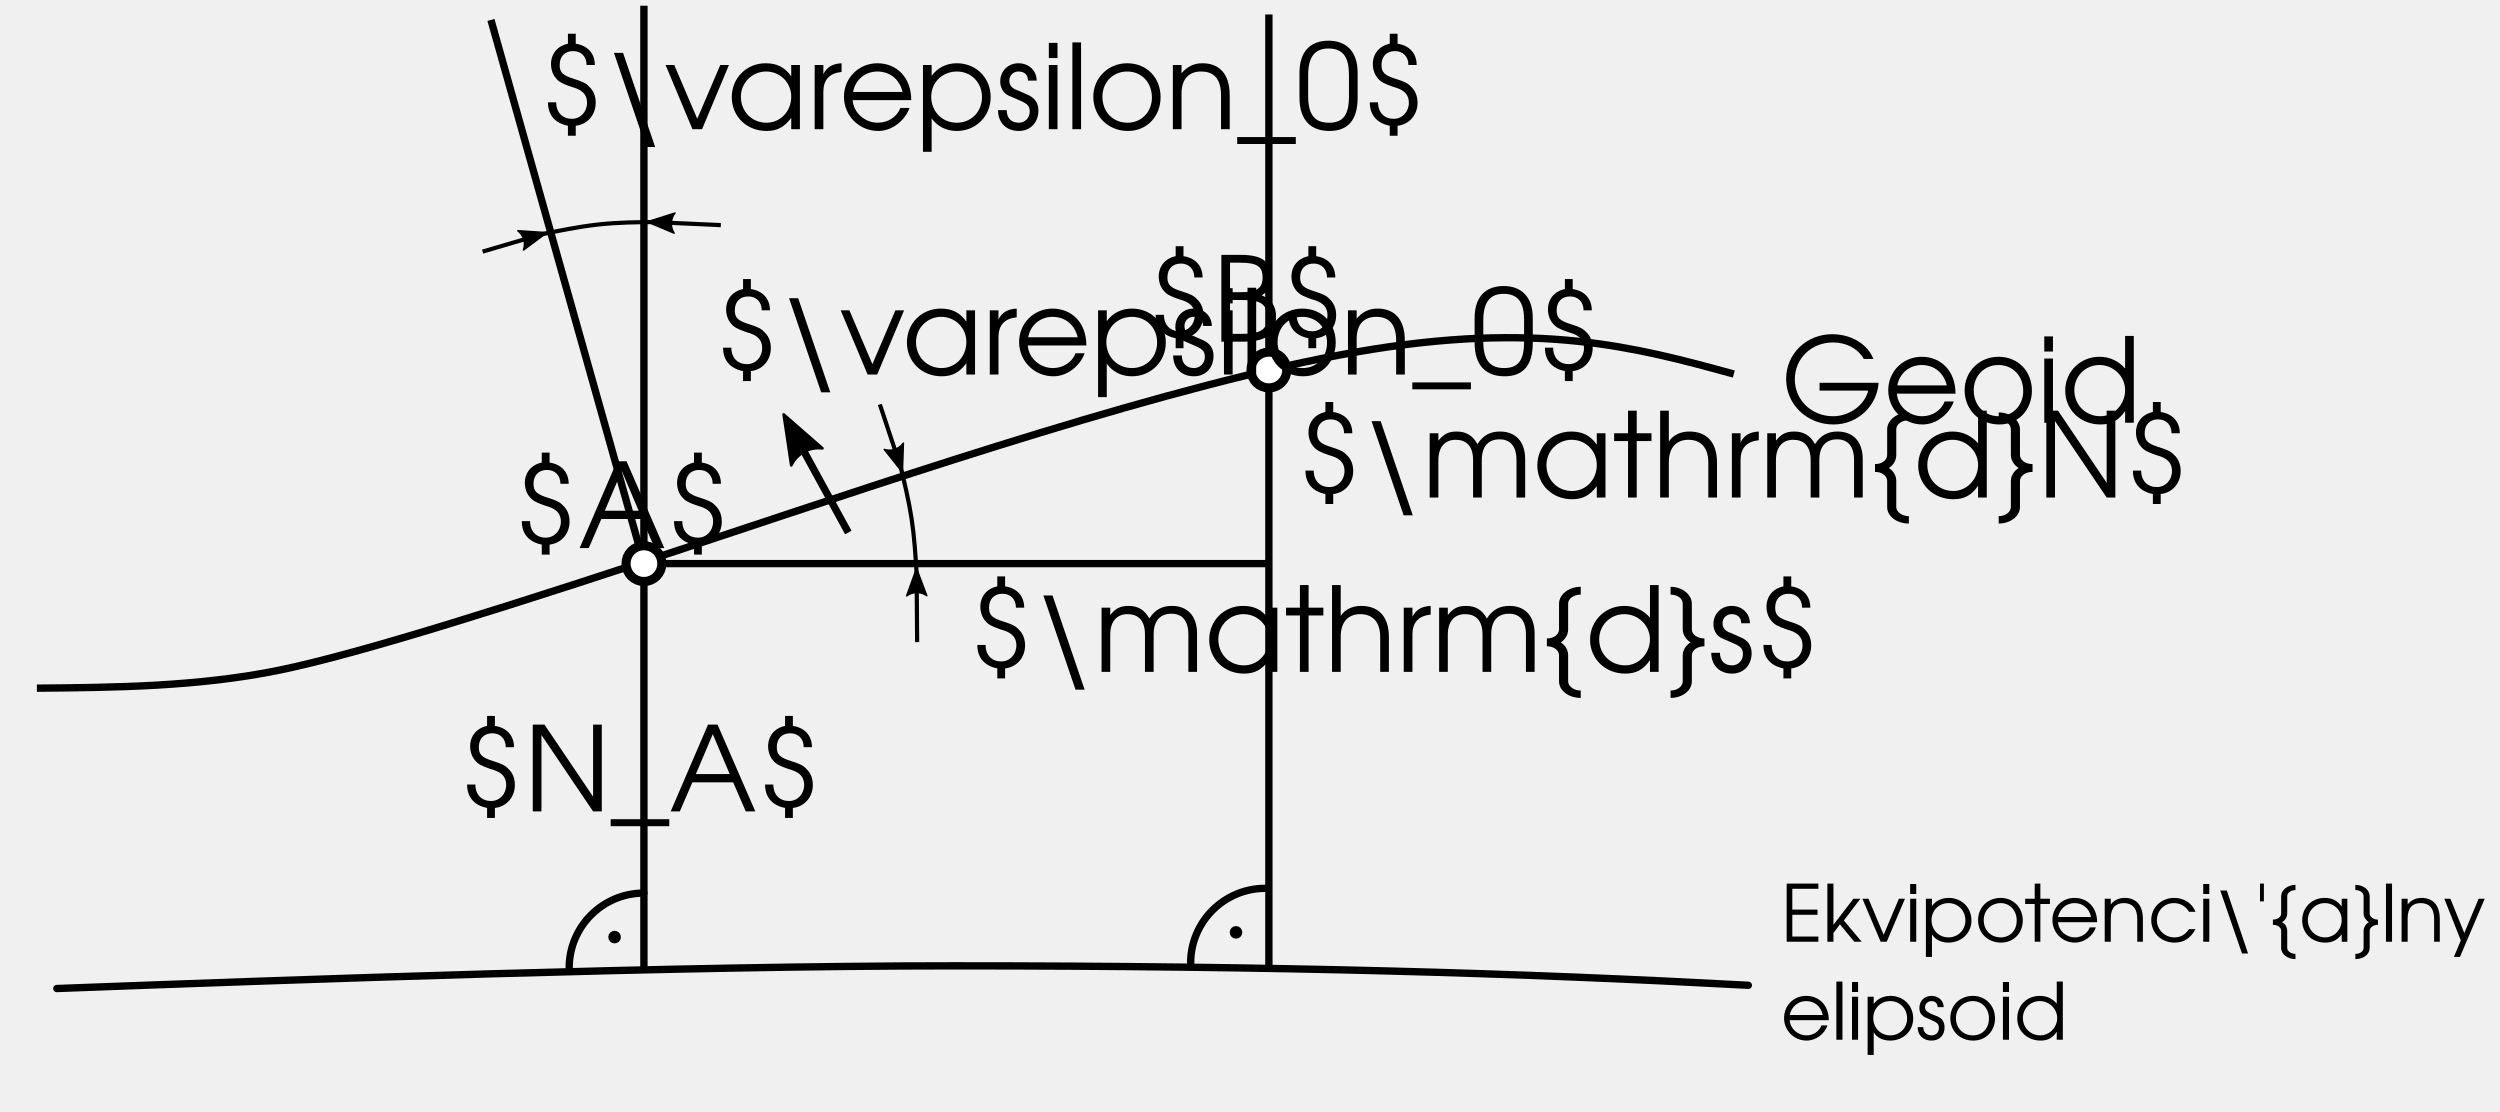
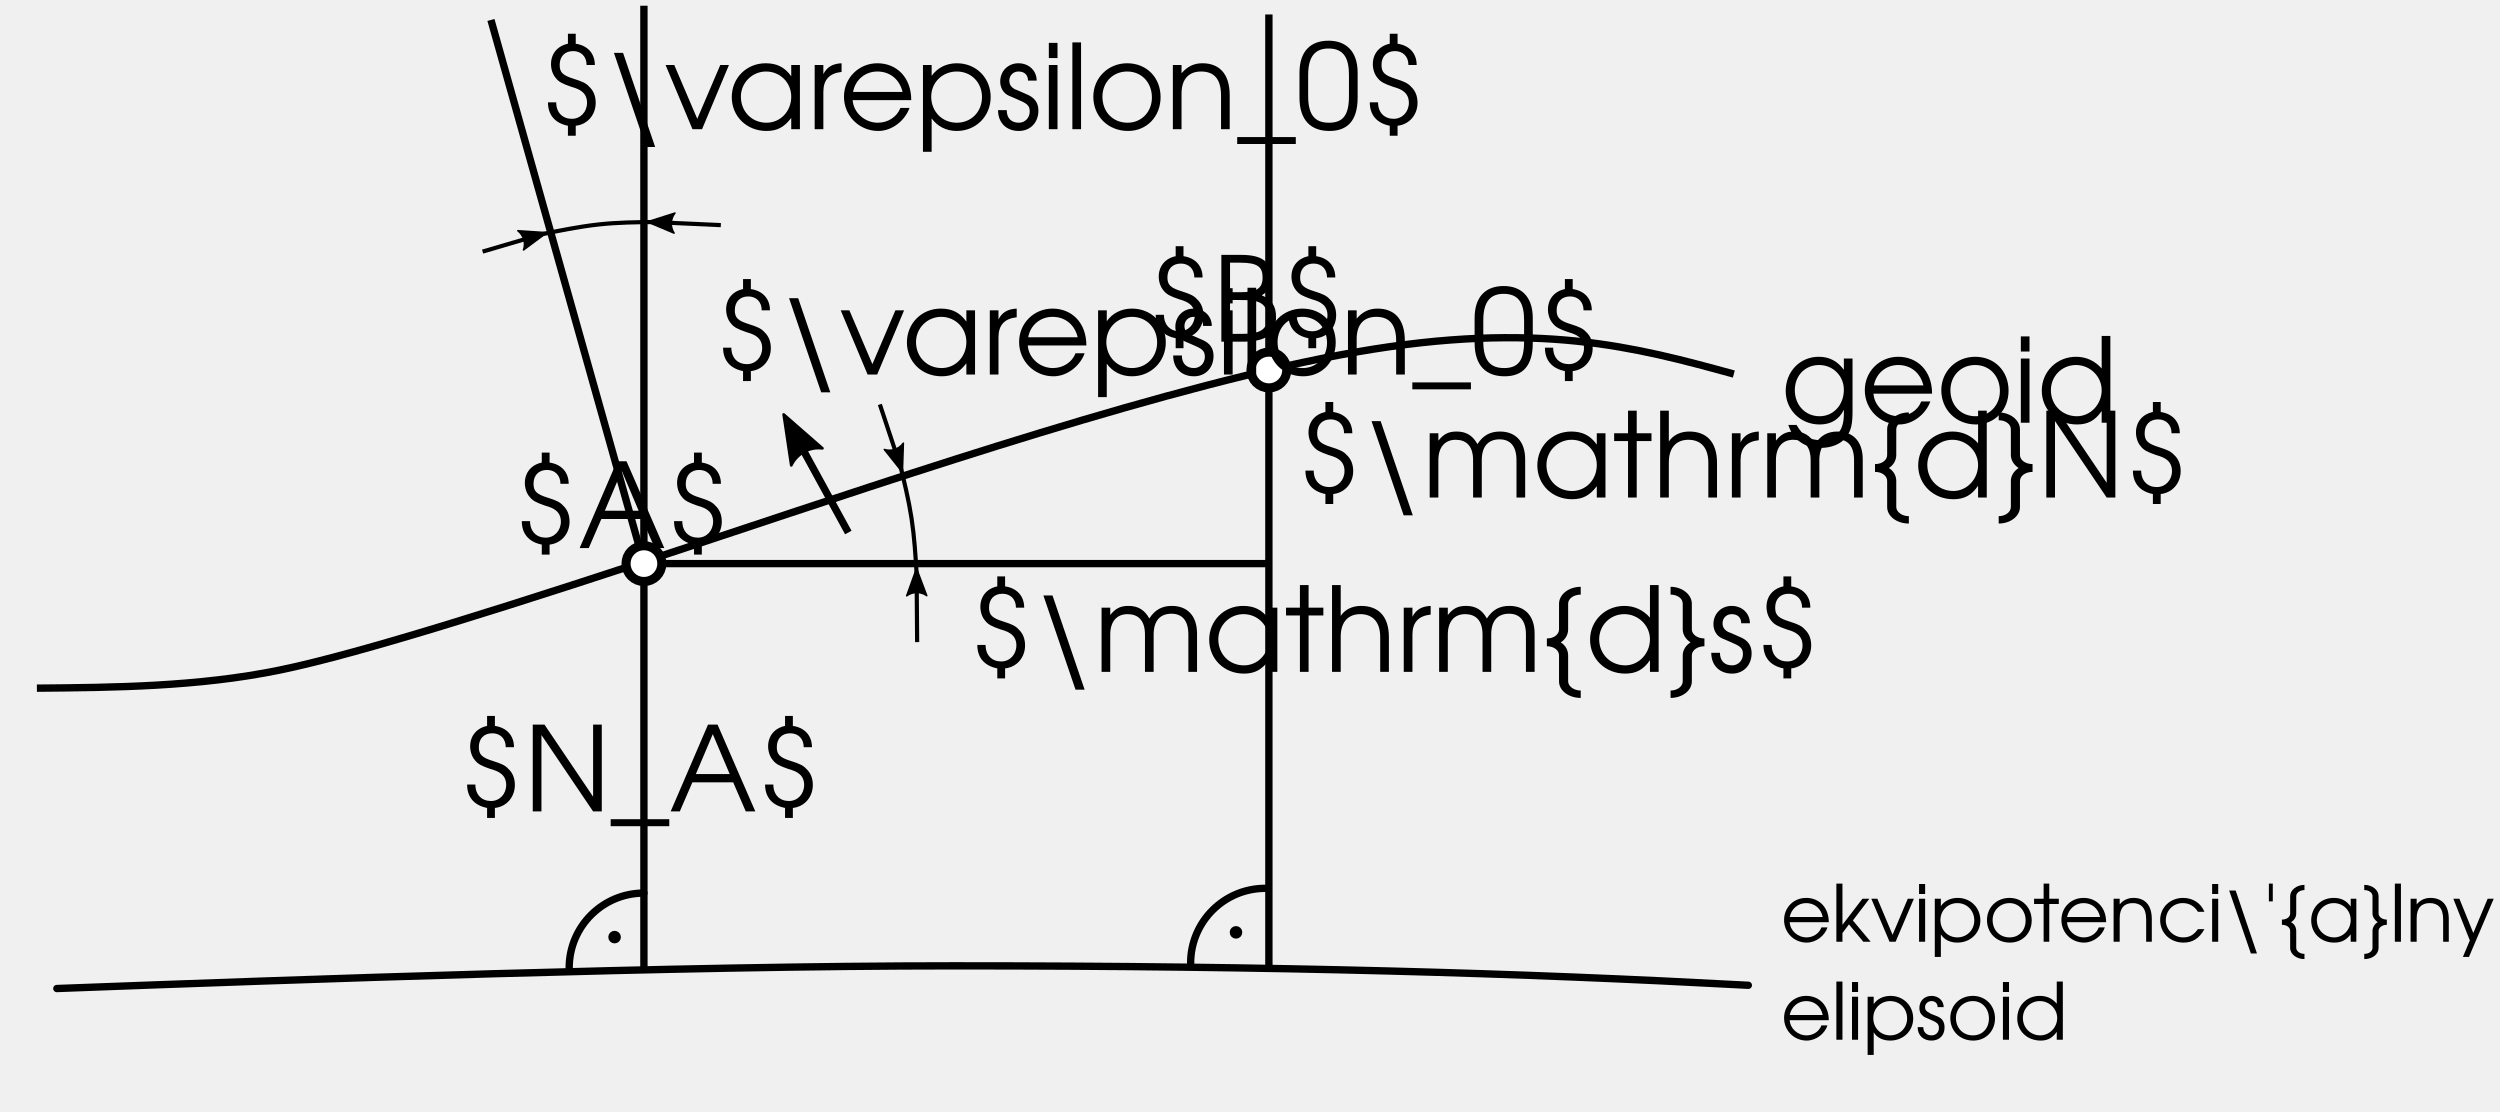
- <svg xmlns="http://www.w3.org/2000/svg" xmlns:ns1="http://www.openswatchbook.org/uri/2009/osb" width="90mm" height="40mm" viewBox="0 0 90 40" version="1.1" id="svg8">
+ <svg xmlns="http://www.w3.org/2000/svg" width="90mm" height="40mm" viewBox="0 0 90 40" version="1.1" id="svg8">
  <defs id="defs2">
    <marker style="overflow:visible" id="marker2446" refX="0" refY="0" orient="auto">
      <path transform="scale(-0.6)" d="M 8.719,4.034 -2.207,0.016 8.719,-4.002 c -1.745,2.372 -1.735,5.617 -6e-7,8.035 z" style="fill:#000000;fill-opacity:1;fill-rule:evenodd;stroke:#000000;stroke-width:0.625;stroke-linejoin:round;stroke-opacity:1" id="path2444" />
    </marker>
    <marker style="overflow:visible" id="marker2232" refX="0" refY="0" orient="auto">
      <path transform="scale(0.6)" d="M 8.719,4.034 -2.207,0.016 8.719,-4.002 c -1.745,2.372 -1.735,5.617 -6e-7,8.035 z" style="fill:#000000;fill-opacity:1;fill-rule:evenodd;stroke:#000000;stroke-width:0.625;stroke-linejoin:round;stroke-opacity:1" id="path2230" />
    </marker>
-     <linearGradient id="linearGradient1205" ns1:paint="solid">
+     <linearGradient id="linearGradient1205">
      <stop style="stop-color:#000000;stop-opacity:1;" offset="0" id="stop1203" />
    </linearGradient>
    <marker style="overflow:visible" id="marker4279" refX="0" refY="0" orient="auto">
      <path transform="scale(-0.6)" d="M 8.719,4.034 -2.207,0.016 8.719,-4.002 c -1.745,2.372 -1.735,5.617 -6e-7,8.035 z" style="fill:#000000;fill-opacity:1;fill-rule:evenodd;stroke:#000000;stroke-width:0.625;stroke-linejoin:round;stroke-opacity:1" id="path4277" />
    </marker>
    <marker style="overflow:visible" id="marker3811" refX="0" refY="0" orient="auto">
      <path transform="scale(-0.6)" d="M 8.719,4.034 -2.207,0.016 8.719,-4.002 c -1.745,2.372 -1.735,5.617 -6e-7,8.035 z" style="fill:#000000;fill-opacity:1;fill-rule:evenodd;stroke:#000000;stroke-width:0.625;stroke-linejoin:round;stroke-opacity:1" id="path3809" />
    </marker>
    <marker style="overflow:visible" id="marker2639" refX="0" refY="0" orient="auto">
      <path transform="scale(0.6)" d="M 8.719,4.034 -2.207,0.016 8.719,-4.002 c -1.745,2.372 -1.735,5.617 -6e-7,8.035 z" style="fill:#000000;fill-opacity:1;fill-rule:evenodd;stroke:#000000;stroke-width:0.625;stroke-linejoin:round;stroke-opacity:1" id="path2637" />
    </marker>
    <marker style="overflow:visible" id="Arrow1Mstart" refX="0" refY="0" orient="auto">
      <path transform="matrix(0.4,0,0,0.4,4,0)" style="fill:#000000;fill-opacity:1;fill-rule:evenodd;stroke:#000000;stroke-width:1pt;stroke-opacity:1" d="M 0,0 5,-5 -12.5,0 5,5 Z" id="path2093" />
    </marker>
    <marker style="overflow:visible" id="marker1847" refX="0" refY="0" orient="auto">
      <path transform="scale(-0.6)" d="M 8.719,4.034 -2.207,0.016 8.719,-4.002 c -1.745,2.372 -1.735,5.617 -6e-7,8.035 z" style="fill:#000000;fill-opacity:1;fill-rule:evenodd;stroke:#000000;stroke-width:0.625;stroke-linejoin:round;stroke-opacity:1" id="path1845" />
    </marker>
    <marker style="overflow:visible" id="Arrow2Mstart" refX="0" refY="0" orient="auto">
      <path transform="scale(0.6)" d="M 8.719,4.034 -2.207,0.016 8.719,-4.002 c -1.745,2.372 -1.735,5.617 -6e-7,8.035 z" style="fill:#000000;fill-opacity:1;fill-rule:evenodd;stroke:#000000;stroke-width:0.625;stroke-linejoin:round;stroke-opacity:1" id="path891" />
    </marker>
    <marker style="overflow:visible" id="marker1347" refX="0" refY="0" orient="auto">
      <path transform="matrix(-0.8,0,0,-0.8,-10,0)" style="fill:#000000;fill-opacity:1;fill-rule:evenodd;stroke:#000000;stroke-width:1pt;stroke-opacity:1" d="M 0,0 5,-5 -12.5,0 5,5 Z" id="path1345" />
    </marker>
    <marker style="overflow:visible" id="marker1259" refX="0" refY="0" orient="auto">
      <path transform="scale(-0.6)" d="M 8.719,4.034 -2.207,0.016 8.719,-4.002 c -1.745,2.372 -1.735,5.617 -6e-7,8.035 z" style="fill:#000000;fill-opacity:1;fill-rule:evenodd;stroke:#000000;stroke-width:0.625;stroke-linejoin:round;stroke-opacity:1" id="path1257" />
    </marker>
    <marker style="overflow:visible" id="Arrow2Mend" refX="0" refY="0" orient="auto">
      <path transform="scale(-0.6)" d="M 8.719,4.034 -2.207,0.016 8.719,-4.002 c -1.745,2.372 -1.735,5.617 -6e-7,8.035 z" style="fill:#000000;fill-opacity:1;fill-rule:evenodd;stroke:#000000;stroke-width:0.625;stroke-linejoin:round;stroke-opacity:1" id="path894" />
    </marker>
    <marker style="overflow:visible" id="Arrow1Mend" refX="0" refY="0" orient="auto">
      <path transform="matrix(-0.4,0,0,-0.4,-4,0)" style="fill:#000000;fill-opacity:1;fill-rule:evenodd;stroke:#000000;stroke-width:1pt;stroke-opacity:1" d="M 0,0 5,-5 -12.5,0 5,5 Z" id="path876" />
    </marker>
    <marker style="overflow:visible" id="Arrow2Lend" refX="0" refY="0" orient="auto">
      <path transform="matrix(-1.1,0,0,-1.1,-1.1,0)" d="M 8.719,4.034 -2.207,0.016 8.719,-4.002 c -1.745,2.372 -1.735,5.617 -6e-7,8.035 z" style="fill:#000000;fill-opacity:1;fill-rule:evenodd;stroke:#000000;stroke-width:0.625;stroke-linejoin:round;stroke-opacity:1" id="path888" />
    </marker>
    <marker style="overflow:visible" id="Arrow1Lend" refX="0" refY="0" orient="auto">
      <path transform="matrix(-0.8,0,0,-0.8,-10,0)" style="fill:#000000;fill-opacity:1;fill-rule:evenodd;stroke:#000000;stroke-width:1pt;stroke-opacity:1" d="M 0,0 5,-5 -12.5,0 5,5 Z" id="path870" />
    </marker>
    <marker style="overflow:visible" id="marker1945-6" refX="0" refY="0" orient="auto">
      <path transform="scale(-0.6)" d="M 8.719,4.034 -2.207,0.016 8.719,-4.002 c -1.745,2.372 -1.735,5.617 -6e-7,8.035 z" style="fill:#000000;fill-opacity:1;fill-rule:evenodd;stroke:#000000;stroke-width:0.625;stroke-linejoin:round;stroke-opacity:1" id="path1943-2" />
    </marker>
    <marker style="overflow:visible" id="marker1945-1" refX="0" refY="0" orient="auto">
      <path transform="scale(-0.6)" d="M 8.719,4.034 -2.207,0.016 8.719,-4.002 c -1.745,2.372 -1.735,5.617 -6e-7,8.035 z" style="fill:#000000;fill-opacity:1;fill-rule:evenodd;stroke:#000000;stroke-width:0.625;stroke-linejoin:round;stroke-opacity:1" id="path1943-0" />
    </marker>
    <marker style="overflow:visible" id="marker1945-0" refX="0" refY="0" orient="auto">
      <path transform="scale(-0.6)" d="M 8.719,4.034 -2.207,0.016 8.719,-4.002 c -1.745,2.372 -1.735,5.617 -6e-7,8.035 z" style="fill:#000000;fill-opacity:1;fill-rule:evenodd;stroke:#000000;stroke-width:0.625;stroke-linejoin:round;stroke-opacity:1" id="path1943-8" />
    </marker>
    <marker style="overflow:visible" id="marker1847-6" refX="0" refY="0" orient="auto">
      <path transform="scale(-0.6)" d="M 8.719,4.034 -2.207,0.016 8.719,-4.002 c -1.745,2.372 -1.735,5.617 -6e-7,8.035 z" style="fill:#000000;fill-opacity:1;fill-rule:evenodd;stroke:#000000;stroke-width:0.625;stroke-linejoin:round;stroke-opacity:1" id="path1845-8" />
    </marker>
    <marker style="overflow:visible" id="marker1847-68" refX="0" refY="0" orient="auto">
      <path transform="scale(-0.6)" d="M 8.719,4.034 -2.207,0.016 8.719,-4.002 c -1.745,2.372 -1.735,5.617 -6e-7,8.035 z" style="fill:#000000;fill-opacity:1;fill-rule:evenodd;stroke:#000000;stroke-width:0.625;stroke-linejoin:round;stroke-opacity:1" id="path1845-5" />
    </marker>
    <marker style="overflow:visible" id="marker1945-3" refX="0" refY="0" orient="auto">
      <path transform="scale(-0.6)" d="M 8.719,4.034 -2.207,0.016 8.719,-4.002 c -1.745,2.372 -1.735,5.617 -6e-7,8.035 z" style="fill:#000000;fill-opacity:1;fill-rule:evenodd;stroke:#000000;stroke-width:0.625;stroke-linejoin:round;stroke-opacity:1" id="path1943-6" />
    </marker>
    <marker style="overflow:visible" id="marker1847-5" refX="0" refY="0" orient="auto">
      <path transform="scale(-0.6)" d="M 8.719,4.034 -2.207,0.016 8.719,-4.002 c -1.745,2.372 -1.735,5.617 -6e-7,8.035 z" style="fill:#000000;fill-opacity:1;fill-rule:evenodd;stroke:#000000;stroke-width:0.625;stroke-linejoin:round;stroke-opacity:1" id="path1845-3" />
    </marker>
    <marker style="overflow:visible" id="marker1847-9" refX="0" refY="0" orient="auto">
      <path transform="scale(-0.6)" d="M 8.719,4.034 -2.207,0.016 8.719,-4.002 c -1.745,2.372 -1.735,5.617 -6e-7,8.035 z" style="fill:#000000;fill-opacity:1;fill-rule:evenodd;stroke:#000000;stroke-width:0.625;stroke-linejoin:round;stroke-opacity:1" id="path1845-2" />
    </marker>
    <marker style="overflow:visible" id="marker4279-6" refX="0" refY="0" orient="auto">
      <path transform="scale(-0.6)" d="M 8.719,4.034 -2.207,0.016 8.719,-4.002 c -1.745,2.372 -1.735,5.617 -6e-7,8.035 z" style="fill:#000000;fill-opacity:1;fill-rule:evenodd;stroke:#000000;stroke-width:0.625;stroke-linejoin:round;stroke-opacity:1" id="path4277-0" />
    </marker>
    <marker style="overflow:visible" id="marker4279-2" refX="0" refY="0" orient="auto">
      <path transform="scale(-0.6)" d="M 8.719,4.034 -2.207,0.016 8.719,-4.002 c -1.745,2.372 -1.735,5.617 -6e-7,8.035 z" style="fill:#000000;fill-opacity:1;fill-rule:evenodd;stroke:#000000;stroke-width:0.625;stroke-linejoin:round;stroke-opacity:1" id="path4277-7" />
    </marker>
    <marker style="overflow:visible" id="marker4279-5" refX="0" refY="0" orient="auto">
      <path transform="scale(-0.6)" d="M 8.719,4.034 -2.207,0.016 8.719,-4.002 c -1.745,2.372 -1.735,5.617 -6e-7,8.035 z" style="fill:#000000;fill-opacity:1;fill-rule:evenodd;stroke:#000000;stroke-width:0.625;stroke-linejoin:round;stroke-opacity:1" id="path4277-04" />
    </marker>
    <marker style="overflow:visible" id="marker1259-3" refX="0" refY="0" orient="auto">
      <path transform="scale(-0.6)" d="M 8.719,4.034 -2.207,0.016 8.719,-4.002 c -1.745,2.372 -1.735,5.617 -6e-7,8.035 z" style="fill:#000000;fill-opacity:1;fill-rule:evenodd;stroke:#000000;stroke-width:0.625;stroke-linejoin:round;stroke-opacity:1" id="path1257-6" />
    </marker>
    <marker style="overflow:visible" id="marker4279-7" refX="0" refY="0" orient="auto">
      <path transform="scale(-0.6)" d="M 8.719,4.034 -2.207,0.016 8.719,-4.002 c -1.745,2.372 -1.735,5.617 -6e-7,8.035 z" style="fill:#000000;fill-opacity:1;fill-rule:evenodd;stroke:#000000;stroke-width:0.625;stroke-linejoin:round;stroke-opacity:1" id="path4277-5" />
    </marker>
    <marker style="overflow:visible" id="marker4279-3" refX="0" refY="0" orient="auto">
      <path transform="scale(-0.6)" d="M 8.719,4.034 -2.207,0.016 8.719,-4.002 c -1.745,2.372 -1.735,5.617 -6e-7,8.035 z" style="fill:#000000;fill-opacity:1;fill-rule:evenodd;stroke:#000000;stroke-width:0.625;stroke-linejoin:round;stroke-opacity:1" id="path4277-6" />
    </marker>
    <marker style="overflow:visible" id="marker4279-3-5" refX="0" refY="0" orient="auto">
      <path transform="scale(-0.6)" d="M 8.719,4.034 -2.207,0.016 8.719,-4.002 c -1.745,2.372 -1.735,5.617 -6e-7,8.035 z" style="fill:#000000;fill-opacity:1;fill-rule:evenodd;stroke:#000000;stroke-width:0.625;stroke-linejoin:round;stroke-opacity:1" id="path4277-6-3" />
    </marker>
    <marker style="overflow:visible" id="marker4279-3-5-6" refX="0" refY="0" orient="auto">
      <path transform="scale(-0.6)" d="M 8.719,4.034 -2.207,0.016 8.719,-4.002 c -1.745,2.372 -1.735,5.617 -6e-7,8.035 z" style="fill:#000000;fill-opacity:1;fill-rule:evenodd;stroke:#000000;stroke-width:0.625;stroke-linejoin:round;stroke-opacity:1" id="path4277-6-3-2" />
    </marker>
    <marker style="overflow:visible" id="marker4279-3-5-1" refX="0" refY="0" orient="auto">
      <path transform="scale(-0.6)" d="M 8.719,4.034 -2.207,0.016 8.719,-4.002 c -1.745,2.372 -1.735,5.617 -6e-7,8.035 z" style="fill:#000000;fill-opacity:1;fill-rule:evenodd;stroke:#000000;stroke-width:0.625;stroke-linejoin:round;stroke-opacity:1" id="path4277-6-3-27" />
    </marker>
    <marker style="overflow:visible" id="marker4279-4" refX="0" refY="0" orient="auto">
      <path transform="scale(-0.6)" d="M 8.719,4.034 -2.207,0.016 8.719,-4.002 c -1.745,2.372 -1.735,5.617 -6e-7,8.035 z" style="fill:#000000;fill-opacity:1;fill-rule:evenodd;stroke:#000000;stroke-width:0.625;stroke-linejoin:round;stroke-opacity:1" id="path4277-05" />
    </marker>
    <marker style="overflow:visible" id="marker2639-9" refX="0" refY="0" orient="auto">
      <path transform="scale(0.6)" d="M 8.719,4.034 -2.207,0.016 8.719,-4.002 c -1.745,2.372 -1.735,5.617 -6e-7,8.035 z" style="fill:#000000;fill-opacity:1;fill-rule:evenodd;stroke:#000000;stroke-width:0.625;stroke-linejoin:round;stroke-opacity:1" id="path2637-4" />
    </marker>
  </defs>
  <g id="layer1" style="display:inline;mix-blend-mode:normal">
    <path id="path1373" style="fill:none;fill-rule:evenodd;stroke:#000000;stroke-width:0.265;stroke-linecap:round;stroke-linejoin:bevel;paint-order:fill markers stroke" d="m 2.047,35.587 c 8.714,-0.328 22.381,-0.817 32.299,-0.817 11.699,0 20.417,0.26 28.593,0.7" />
    <text xml:space="preserve" style="font-style:normal;font-variant:normal;font-weight:normal;font-stretch:normal;font-size:10.583px;line-height:1.25;font-family:Karumbi;-inkscape-font-specification:Karumbi;letter-spacing:0px;word-spacing:0px;fill:#000000;fill-opacity:1;stroke:none;stroke-width:0.265" x="33.116" y="33.907" id="text2175">
      <tspan id="tspan2173" x="33.116" y="33.907" style="stroke-width:0.265" />
    </text>
    <path style="fill:none;stroke:#000000;stroke-width:0.265px;stroke-linecap:butt;stroke-linejoin:miter;stroke-opacity:1" d="m 1.328,24.774 c 2.757,-0.024 5.812,-0.05 8.735,-0.65 2.923,-0.6 8.479,-2.362 15.575,-4.718 7.096,-2.356 16.649,-5.597 23.188,-6.734 6.539,-1.137 10.066,-0.172 13.592,0.794" id="path1376" />
    <path style="fill:none;stroke:#000000;stroke-width:0.15;stroke-linecap:butt;stroke-linejoin:miter;stroke-opacity:1;stroke-miterlimit:4;stroke-dasharray:none" d="m 19.375,8.458 c 0.735,-0.15 1.47,-0.3 2.172,-0.377 0.701,-0.077 1.369,-0.082 2.036,-0.088" id="path1604" />
    <path style="fill:none;stroke:#000000;stroke-width:0.265px;stroke-linecap:butt;stroke-linejoin:miter;stroke-opacity:1" d="m 23.181,34.916 c 0,0 0,-34.71 0,-34.71" id="path1380" />
    <path style="fill:none;stroke:#000000;stroke-width:0.265px;stroke-linecap:butt;stroke-linejoin:miter;stroke-opacity:1" d="m 23.164,20.224 c 0,0 -5.49,-19.506 -5.49,-19.506" id="path1384" />
    <path style="display:inline;mix-blend-mode:normal;fill:none;stroke:#000000;stroke-width:0.265px;stroke-linecap:butt;stroke-linejoin:miter;stroke-opacity:1" d="m 45.68,34.952 c 0,0 0,-34.432 0,-34.432" id="path1380-0" />
    <path style="fill:none;stroke:#000000;stroke-width:0.265px;stroke-linecap:butt;stroke-linejoin:miter;stroke-opacity:1" d="m 23.181,20.29 c 0,0 22.499,2.64e-4 22.499,2.64e-4" id="path1451" />
    <path style="fill:none;stroke:#000000;stroke-width:0.15;stroke-linecap:butt;stroke-linejoin:miter;stroke-miterlimit:4;stroke-dasharray:none;stroke-opacity:1;marker-start:url(#marker2639)" d="m 23.499,7.994 c 0.817,0.037 1.634,0.074 2.451,0.111" id="path1656" />
    <path style="fill:none;stroke:#000000;stroke-width:0.15;stroke-linecap:butt;stroke-linejoin:miter;stroke-miterlimit:4;stroke-dasharray:none;stroke-opacity:1;marker-end:url(#marker4279)" d="m 17.374,9.058 c 0.708,-0.208 1.415,-0.417 2.123,-0.625" id="path1672" />
    <path style="display:inline;mix-blend-mode:normal;fill:none;stroke:#000000;stroke-width:0.15;stroke-linecap:butt;stroke-linejoin:miter;stroke-opacity:1;stroke-miterlimit:4;stroke-dasharray:none" d="m 32.379,16.63 c 0.166,0.678 0.333,1.356 0.436,2.028 0.103,0.672 0.143,1.338 0.184,2.005" id="path1604-6" />
    <path style="display:inline;mix-blend-mode:normal;fill:none;stroke:#000000;stroke-width:0.15;stroke-linecap:butt;stroke-linejoin:miter;stroke-miterlimit:4;stroke-dasharray:none;stroke-opacity:1;marker-start:url(#marker2639-9)" d="m 32.998,20.662 c 0.006,0.818 0.012,1.636 0.019,2.454" id="path1656-9" />
    <path style="display:inline;mix-blend-mode:normal;fill:none;stroke:#000000;stroke-width:0.15;stroke-linecap:butt;stroke-linejoin:miter;stroke-miterlimit:4;stroke-dasharray:none;stroke-opacity:1;marker-end:url(#marker4279-4)" d="m 31.675,14.56 c 0.249,0.751 0.499,1.501 0.748,2.252" id="path1672-2" />
  </g>
  <g id="layer3" style="display:inline" />
  <g id="layer2" style="display:inline">
    <text xml:space="preserve" style="font-size:2.822px;line-height:1.25;font-family:'TeX Gyre Adventor';-inkscape-font-specification:'TeX Gyre Adventor, Normal';letter-spacing:0px;word-spacing:0px;display:inline;stroke-width:0.265" x="64.102" y="33.903" id="text3665">
-       <tspan id="tspan3663" x="64.102" y="33.903" style="font-style:normal;font-variant:normal;font-weight:normal;font-stretch:normal;font-size:2.822px;font-family:'TeX Gyre Adventor';-inkscape-font-specification:'TeX Gyre Adventor';stroke-width:0.265">Ekvipotenci\'{a}lny</tspan>
+       <tspan id="tspan3663" x="64.102" y="33.903" style="font-style:normal;font-variant:normal;font-weight:normal;font-stretch:normal;font-size:2.822px;font-family:'TeX Gyre Adventor';-inkscape-font-specification:'TeX Gyre Adventor';stroke-width:0.265">ekvipotenci\'{a}lny</tspan>
      <tspan x="64.102" y="37.431" style="font-style:normal;font-variant:normal;font-weight:normal;font-stretch:normal;font-size:2.822px;font-family:'TeX Gyre Adventor';-inkscape-font-specification:'TeX Gyre Adventor';stroke-width:0.265" id="tspan1389">elipsoid</tspan>
    </text>
    <text xml:space="preserve" style="font-size:4.233px;line-height:1.25;font-family:'TeX Gyre Adventor';-inkscape-font-specification:'TeX Gyre Adventor, Normal';letter-spacing:0px;word-spacing:0px;display:inline;stroke-width:0.265" x="64.113" y="15.219" id="text3665-3">
-       <tspan x="64.113" y="15.219" style="font-style:normal;font-variant:normal;font-weight:normal;font-stretch:normal;font-family:'TeX Gyre Adventor';-inkscape-font-specification:'TeX Gyre Adventor';stroke-width:0.265" id="tspan1389-0">Geoid</tspan>
+       <tspan x="64.113" y="15.219" style="font-style:normal;font-variant:normal;font-weight:normal;font-stretch:normal;font-family:'TeX Gyre Adventor';-inkscape-font-specification:'TeX Gyre Adventor';stroke-width:0.265" id="tspan1389-0">geoid</tspan>
    </text>
    <text xml:space="preserve" style="font-size:4.233px;line-height:1.25;font-family:'TeX Gyre Adventor';-inkscape-font-specification:'TeX Gyre Adventor, Normal';letter-spacing:0px;word-spacing:0px;display:inline;stroke-width:0.265" x="16.502" y="29.211" id="text3665-3-3">
      <tspan x="16.502" y="29.211" style="font-style:normal;font-variant:normal;font-weight:normal;font-stretch:normal;font-family:'TeX Gyre Adventor';-inkscape-font-specification:'TeX Gyre Adventor';stroke-width:0.265" id="tspan1389-0-7">$N_A$</tspan>
    </text>
    <text xml:space="preserve" style="font-size:4.233px;line-height:1.25;font-family:'TeX Gyre Adventor';-inkscape-font-specification:'TeX Gyre Adventor, Normal';letter-spacing:0px;word-spacing:0px;display:inline;stroke-width:0.265" x="46.684" y="17.911" id="text3665-3-3-9">
      <tspan x="46.684" y="17.911" style="font-style:normal;font-variant:normal;font-weight:normal;font-stretch:normal;font-family:'TeX Gyre Adventor';-inkscape-font-specification:'TeX Gyre Adventor';stroke-width:0.265" id="tspan1389-0-7-2">$\mathrm{d}N$</tspan>
    </text>
    <text xml:space="preserve" style="font-size:4.233px;line-height:1.25;font-family:'TeX Gyre Adventor';-inkscape-font-specification:'TeX Gyre Adventor, Normal';letter-spacing:0px;word-spacing:0px;display:inline;stroke-width:0.265" x="34.87" y="24.186" id="text3665-3-3-9-2">
      <tspan x="34.87" y="24.186" style="font-style:normal;font-variant:normal;font-weight:normal;font-stretch:normal;font-family:'TeX Gyre Adventor';-inkscape-font-specification:'TeX Gyre Adventor';stroke-width:0.265" id="tspan1389-0-7-2-8">$\mathrm{d}s$</tspan>
    </text>
    <text xml:space="preserve" style="font-size:4.233px;line-height:1.25;font-family:'TeX Gyre Adventor';-inkscape-font-specification:'TeX Gyre Adventor, Normal';letter-spacing:0px;word-spacing:0px;display:inline;stroke-width:0.265" x="18.471" y="19.729" id="text3665-3-3-6">
      <tspan x="18.471" y="19.729" style="font-style:normal;font-variant:normal;font-weight:normal;font-stretch:normal;font-family:'TeX Gyre Adventor';-inkscape-font-specification:'TeX Gyre Adventor';stroke-width:0.265" id="tspan1389-0-7-1">$A$</tspan>
    </text>
    <text xml:space="preserve" style="font-size:4.233px;line-height:1.25;font-family:'TeX Gyre Adventor';-inkscape-font-specification:'TeX Gyre Adventor, Normal';letter-spacing:0px;word-spacing:0px;display:inline;stroke-width:0.265" x="41.292" y="12.302" id="text3665-3-3-6-0">
      <tspan x="41.292" y="12.302" style="font-style:normal;font-variant:normal;font-weight:normal;font-stretch:normal;font-family:'TeX Gyre Adventor';-inkscape-font-specification:'TeX Gyre Adventor';stroke-width:0.265" id="tspan1389-0-7-1-6">$B$</tspan>
    </text>
    <circle style="display:inline;mix-blend-mode:normal;fill:#ffffff;fill-opacity:1;stroke:#000000;stroke-width:0.655;stroke-linecap:round;stroke-linejoin:round;stroke-miterlimit:4;stroke-dasharray:none;stroke-opacity:1;paint-order:stroke fill markers" id="path2037-4" cx="45.68" cy="13.32" r="0.481" />
    <circle style="display:inline;mix-blend-mode:normal;fill:#ffffff;fill-opacity:1;stroke:#000000;stroke-width:0.655;stroke-linecap:round;stroke-linejoin:round;stroke-miterlimit:4;stroke-dasharray:none;stroke-opacity:1;paint-order:stroke fill markers" id="path2037-4-7" cx="23.182" cy="20.29" r="0.481" />
    <text xml:space="preserve" style="font-size:4.233px;line-height:1.25;font-family:'TeX Gyre Adventor';-inkscape-font-specification:'TeX Gyre Adventor, Normal';letter-spacing:0px;word-spacing:0px;display:inline;stroke-width:0.265" x="19.414" y="4.651" id="text3665-3-3-6-0-2">
      <tspan x="19.414" y="4.651" style="font-style:normal;font-variant:normal;font-weight:normal;font-stretch:normal;font-family:'TeX Gyre Adventor';-inkscape-font-specification:'TeX Gyre Adventor';stroke-width:0.265" id="tspan1389-0-7-1-6-5">$\varepsilon_0$</tspan>
    </text>
    <text xml:space="preserve" style="font-size:4.233px;line-height:1.25;font-family:'TeX Gyre Adventor';-inkscape-font-specification:'TeX Gyre Adventor, Normal';letter-spacing:0px;word-spacing:0px;display:inline;stroke-width:0.265" x="25.719" y="13.484" id="text3665-3-3-6-0-2-4">
      <tspan x="25.719" y="13.484" style="font-style:normal;font-variant:normal;font-weight:normal;font-stretch:normal;font-family:'TeX Gyre Adventor';-inkscape-font-specification:'TeX Gyre Adventor';stroke-width:0.265" id="tspan1389-0-7-1-6-5-7">$\varepsilon_0$</tspan>
    </text>
    <path style="fill:none;stroke:#000000;stroke-width:0.265px;stroke-linecap:butt;stroke-linejoin:miter;stroke-opacity:1;marker-end:url(#marker2446)" d="m 30.539,19.171 c 0,0 -2.156,-3.943 -2.156,-3.943" id="path2220" />
    <path id="path2666" style="fill:none;fill-rule:evenodd;stroke:#000000;stroke-width:0.265;stroke-linecap:round;stroke-linejoin:bevel;paint-order:fill markers stroke" d="m 20.491,34.841 c 0,-1.485 1.204,-2.69 2.69,-2.69" />
    <circle style="display:inline;mix-blend-mode:normal;fill:#000000;fill-opacity:1;stroke:#000000;stroke-width:0.25;stroke-linecap:butt;stroke-linejoin:round;stroke-miterlimit:4;stroke-dasharray:none;stroke-dashoffset:0;stroke-opacity:1" id="path9634" cx="22.125" cy="33.736" r="0.102" />
    <path id="path2666-6" style="display:inline;fill:none;fill-rule:evenodd;stroke:#000000;stroke-width:0.265;stroke-linecap:round;stroke-linejoin:bevel;paint-order:fill markers stroke" d="m 42.863,34.67 c 0,-1.485 1.204,-2.69 2.69,-2.69" />
    <circle style="display:inline;mix-blend-mode:normal;fill:#000000;fill-opacity:1;stroke:#000000;stroke-width:0.25;stroke-linecap:butt;stroke-linejoin:round;stroke-miterlimit:4;stroke-dasharray:none;stroke-dashoffset:0;stroke-opacity:1" id="path9634-7" cx="44.496" cy="33.565" r="0.102" />
  </g>
</svg>
